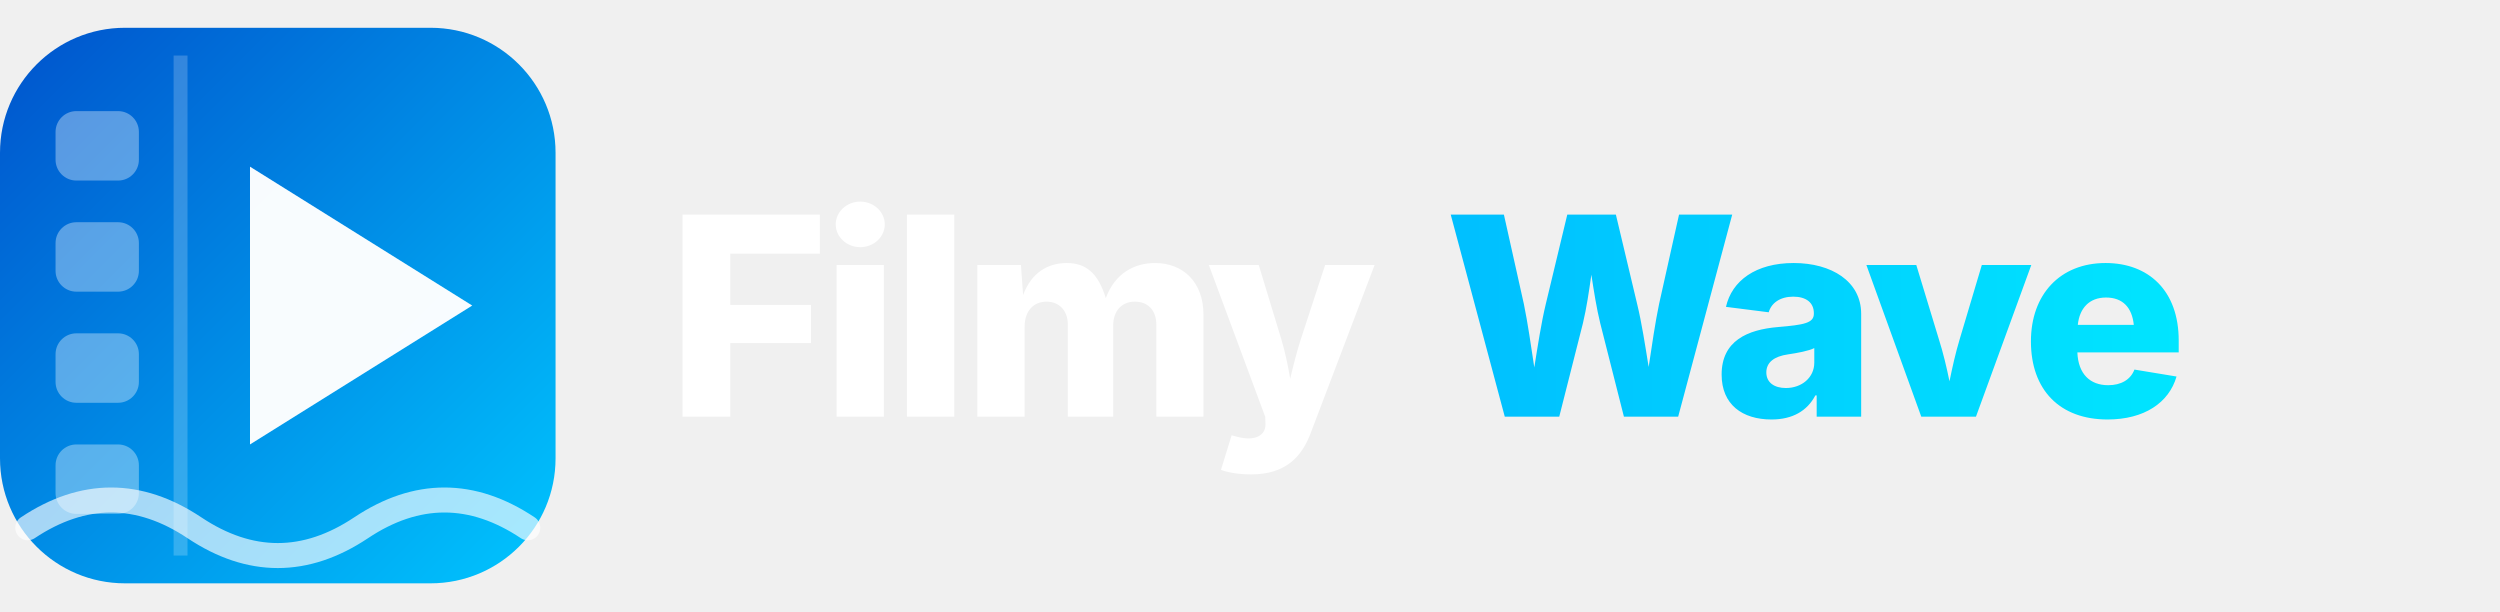
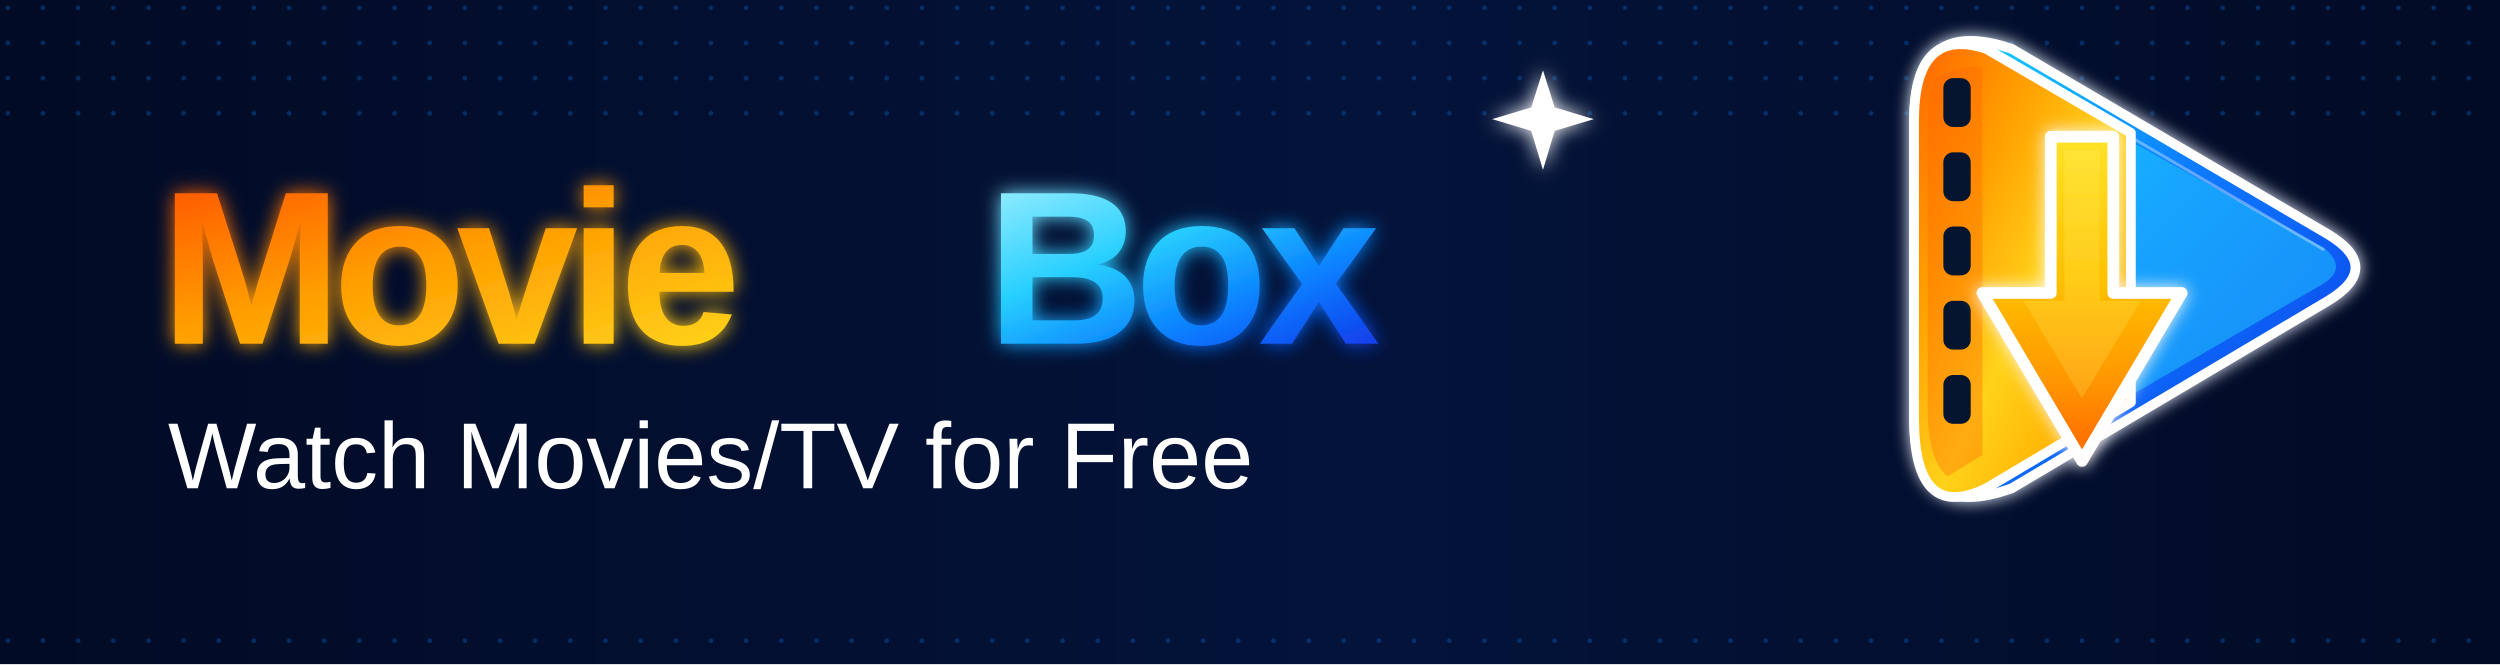
- <svg xmlns="http://www.w3.org/2000/svg" viewBox="0 0 180 44" role="img" aria-label="FilmyWave">
+ <svg xmlns="http://www.w3.org/2000/svg" viewBox="0 0 1280 340" width="100%" height="100%" role="img" aria-label="MovieBox banner">
  <defs>
-     <linearGradient id="iconBg" x1="0%" y1="0%" x2="100%" y2="100%">
-       <stop offset="0%" stop-color="#0052CC" />
-       <stop offset="100%" stop-color="#00C6FF" />
+     <linearGradient id="bg" x1="0%" y1="0%" x2="100%" y2="0%">
+       <stop offset="0%" stop-color="#020B25" />
+       <stop offset="55%" stop-color="#03133A" />
+       <stop offset="100%" stop-color="#020B25" />
    </linearGradient>
-     <linearGradient id="waveGrad" x1="0%" y1="0%" x2="100%" y2="0%">
-       <stop offset="0%" stop-color="#00BFFF" />
-       <stop offset="100%" stop-color="#00E5FF" />
+     <linearGradient id="movie" x1="0%" y1="0%" x2="100%" y2="100%">
+       <stop offset="0%" stop-color="#FF5A00" />
+       <stop offset="45%" stop-color="#FF9D00" />
+       <stop offset="100%" stop-color="#FFD21A" />
    </linearGradient>
+     <linearGradient id="box" x1="0%" y1="0%" x2="100%" y2="100%">
+       <stop offset="0%" stop-color="#8BEAFF" />
+       <stop offset="35%" stop-color="#28CFFF" />
+       <stop offset="70%" stop-color="#087CFF" />
+       <stop offset="100%" stop-color="#153BEA" />
+     </linearGradient>
+     <linearGradient id="film" x1="0%" y1="0%" x2="100%" y2="100%">
+       <stop offset="0%" stop-color="#FF6500" />
+       <stop offset="30%" stop-color="#FF9F00" />
+       <stop offset="55%" stop-color="#FFD21A" />
+       <stop offset="80%" stop-color="#FFB000" />
+       <stop offset="100%" stop-color="#FF6900" />
+     </linearGradient>
+     <linearGradient id="bluePlay" x1="0%" y1="0%" x2="100%" y2="100%">
+       <stop offset="0%" stop-color="#19DFFF" />
+       <stop offset="45%" stop-color="#087CFF" />
+       <stop offset="100%" stop-color="#1439E8" />
+     </linearGradient>
+     <linearGradient id="arrow" x1="50%" y1="0%" x2="50%" y2="100%">
+       <stop offset="0%" stop-color="#FFE32A" />
+       <stop offset="45%" stop-color="#FFC000" />
+       <stop offset="75%" stop-color="#FF9700" />
+       <stop offset="100%" stop-color="#FF6500" />
+     </linearGradient>
+     <pattern id="dots" width="18" height="18" patternUnits="userSpaceOnUse">
+       <circle cx="4" cy="4" r="1.2" fill="#0877E8" opacity="0.5" />
+     </pattern>
+     <filter id="textGlow" x="-30%" y="-50%" width="160%" height="200%">
+       <feGaussianBlur stdDeviation="5" result="blur" />
+       <feMerge>
+         <feMergeNode in="blur" />
+         <feMergeNode in="SourceGraphic" />
+       </feMerge>
+     </filter>
+     <filter id="iconGlow" x="-50%" y="-50%" width="200%" height="200%">
+       <feGaussianBlur stdDeviation="4" result="blur" />
+       <feMerge>
+         <feMergeNode in="blur" />
+         <feMergeNode in="SourceGraphic" />
+       </feMerge>
+     </filter>
  </defs>
-   <rect x="0" y="2" width="40" height="40" rx="9" ry="9" fill="url(#iconBg)" />
-   <rect x="4" y="8" width="6" height="5" rx="1.5" fill="rgba(255,255,255,0.35)" />
-   <rect x="4" y="16" width="6" height="5" rx="1.5" fill="rgba(255,255,255,0.35)" />
-   <rect x="4" y="24" width="6" height="5" rx="1.5" fill="rgba(255,255,255,0.35)" />
-   <rect x="4" y="32" width="6" height="5" rx="1.5" fill="rgba(255,255,255,0.35)" />
-   <line x1="13" y1="4" x2="13" y2="40" stroke="rgba(255,255,255,0.2)" stroke-width="1" />
-   <polygon points="18,12 18,32 34,22" fill="white" opacity="0.97" />
-   <path d="M2 38 Q8 34 14 38 Q20 42 26 38 Q32 34 38 38" fill="none" stroke="rgba(255,255,255,0.65)" stroke-width="1.8" stroke-linecap="round" />
-   <text x="48" y="30" font-family="system-ui,-apple-system,BlinkMacSystemFont,'Segoe UI',sans-serif" font-size="20" font-weight="800" fill="#FFFFFF" letter-spacing="-0.6">Filmy</text>
-   <text x="104" y="30" font-family="system-ui,-apple-system,BlinkMacSystemFont,'Segoe UI',sans-serif" font-size="20" font-weight="800" fill="url(#waveGrad)" letter-spacing="-0.6">Wave</text>
+   <rect width="1280" height="340" fill="url(#bg)" />
+   <rect x="0" y="0" width="1280" height="70" fill="url(#dots)" opacity="0.6" />
+   <rect x="0" y="315" width="1280" height="25" fill="url(#dots)" opacity="0.6" />
+   <text x="82" y="176" font-family="Arial, Helvetica, sans-serif" font-size="112" font-weight="900" letter-spacing="-5" fill="url(#movie)" filter="url(#textGlow)">
+     Movie
+   </text>
+   <text x="505" y="176" font-family="Arial, Helvetica, sans-serif" font-size="112" font-weight="900" letter-spacing="-5" fill="url(#box)" filter="url(#textGlow)">
+     Box
+   </text>
+   <path d="M790 36        L796 55        L816 61        L796 67        L790 87        L784 67        L764 61        L784 55Z" fill="#FFFFFF" filter="url(#textGlow)" />
+   <text x="86" y="250" font-family="Arial, Helvetica, sans-serif" font-size="48" font-weight="400" letter-spacing="0" fill="#FFFFFF">
+     Watch Movies/TV for Free
+   </text>
+   <path d="M1030 25        L1192 120        Q1220 137 1192 154        L1030 250        Q980 268 980 214        L980 62        Q980 8 1030 25Z" fill="url(#bluePlay)" stroke="#FFFFFF" stroke-width="5" stroke-linejoin="round" filter="url(#iconGlow)" />
+   <path d="M1090 72        L1190 127        Q1202 137 1190 145        L1090 203Z" fill="#24D7FF" opacity="0.45" />
+   <path d="M1017 25        Q980 13 980 62        L980 214        Q980 268 1017 250        L1091 206        L1091 68Z" fill="url(#film)" stroke="#FFFFFF" stroke-width="5" stroke-linejoin="round" />
+   <path d="M991 40        Q987 48 987 64        L987 210        Q987 235 997 244        L1015 233        L1015 34        Q1001 34 991 40Z" fill="#FF6500" opacity="0.35" />
+   <rect x="995" y="40" width="14" height="25" rx="5" fill="#06152F" />
+   <rect x="995" y="78" width="14" height="25" rx="5" fill="#06152F" />
+   <rect x="995" y="116" width="14" height="25" rx="5" fill="#06152F" />
+   <rect x="995" y="154" width="14" height="25" rx="5" fill="#06152F" />
+   <rect x="995" y="192" width="14" height="25" rx="5" fill="#06152F" />
+   <path d="M1050 70        L1082 70        L1082 150        L1117 150        L1066 236        L1015 150        L1050 150        Z" fill="url(#arrow)" stroke="#FFFFFF" stroke-width="6" stroke-linejoin="round" stroke-linecap="round" filter="url(#iconGlow)" />
+   <path d="M1057 77        L1075 77        L1075 154        L1096 154        L1066 204        L1036 154        L1057 154Z" fill="#FFF36A" opacity="0.22" />
+   <path d="M1017 27 L1190 128" fill="none" stroke="#FFFFFF" stroke-width="1.5" opacity="0.35" />
</svg>
